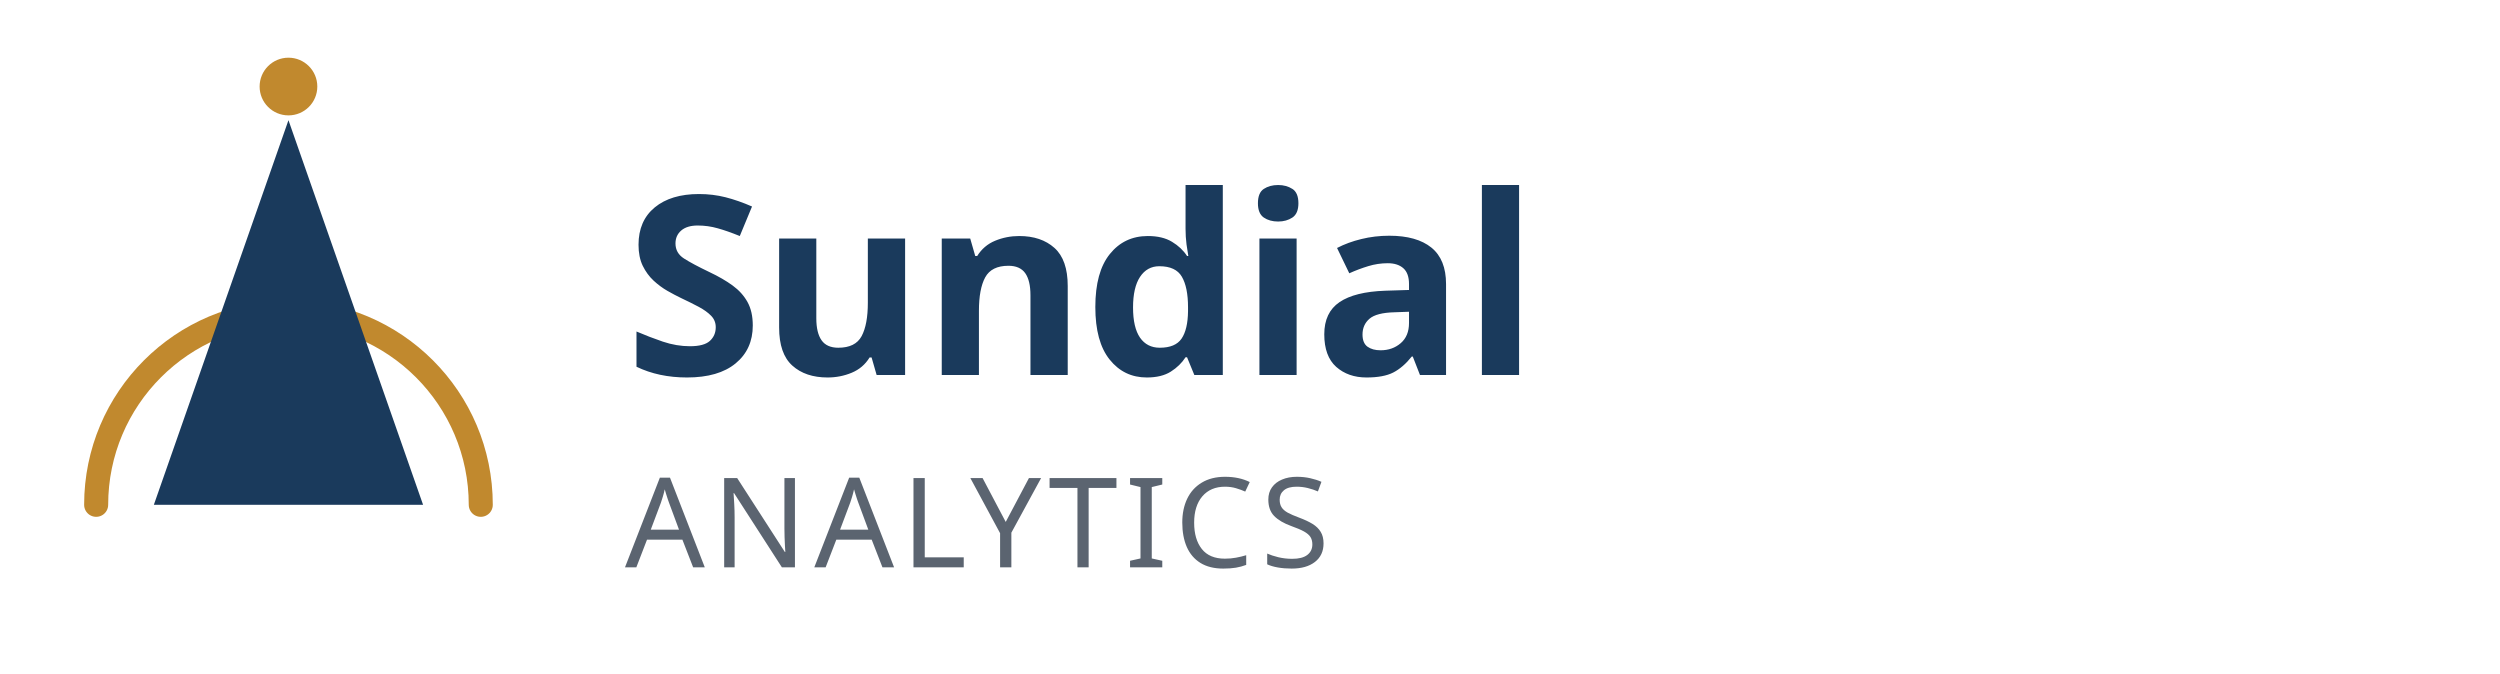
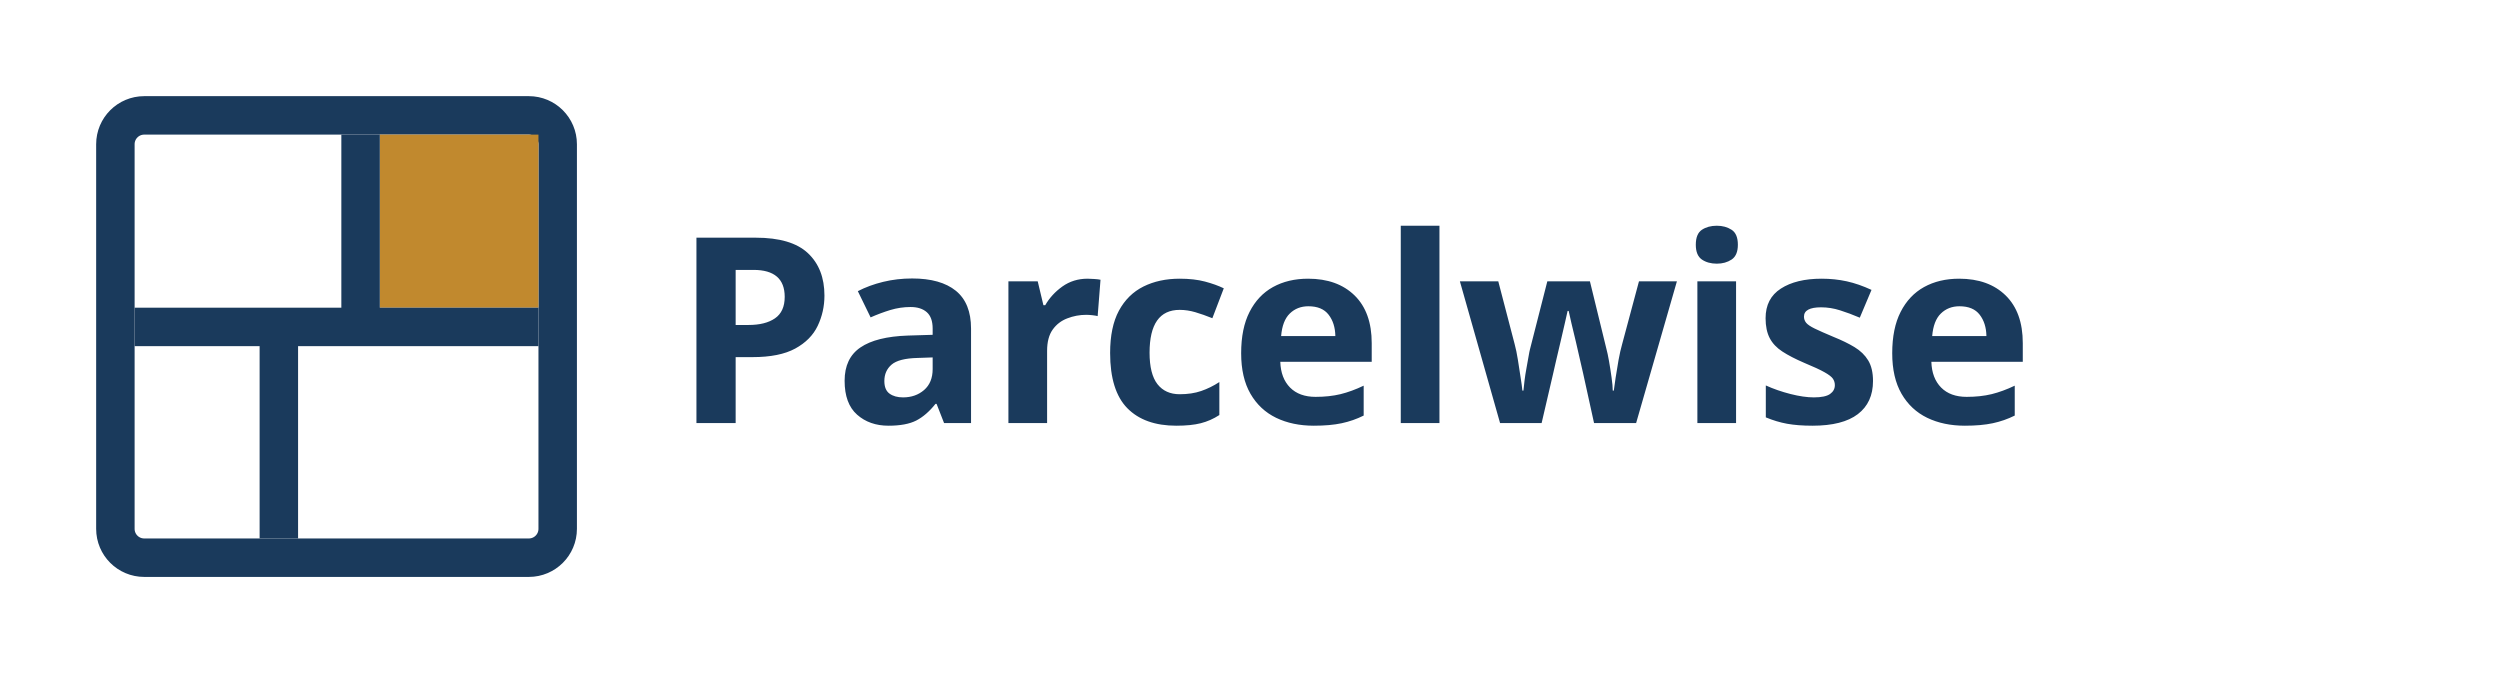
<svg xmlns="http://www.w3.org/2000/svg" viewBox="0 0 520 140" font-family="Archivo, system-ui, sans-serif">
-   <g>
-     <path d="M 20 105 A 40 40 0 0 1 100 105" fill="none" stroke="#C1892E" stroke-width="5" stroke-linecap="round" />
-     <polygon points="60,25 32,105 88,105" fill="#1A3A5C" />
-     <circle cx="60" cy="18" r="6" fill="#C1892E" />
+   <g transform="translate(20,20) scale(1)">
+     <rect x="4" y="4" width="92" height="92" rx="6" fill="none" stroke="#1A3A5C" stroke-width="8" />
+     <rect x="59" y="8" width="33" height="36" fill="#C1892E" />
+     <path d="M 8 48 H 92 M 55 8 V 48 M 38 48 V 92" fill="none" stroke="#1A3A5C" stroke-width="8" />
  </g>
-   <text x="130" y="78" font-size="52" font-weight="700" fill="#1A3A5C" letter-spacing="-0.5">Sundial</text>
-   <text x="130" y="118" font-size="26" font-weight="500" fill="#5B6470" letter-spacing="1.5">ANALYTICS</text>
+   <text x="140" y="88" font-size="54" font-weight="700" fill="#1A3A5C" letter-spacing="-0.5">Parcelwise</text>
</svg>
